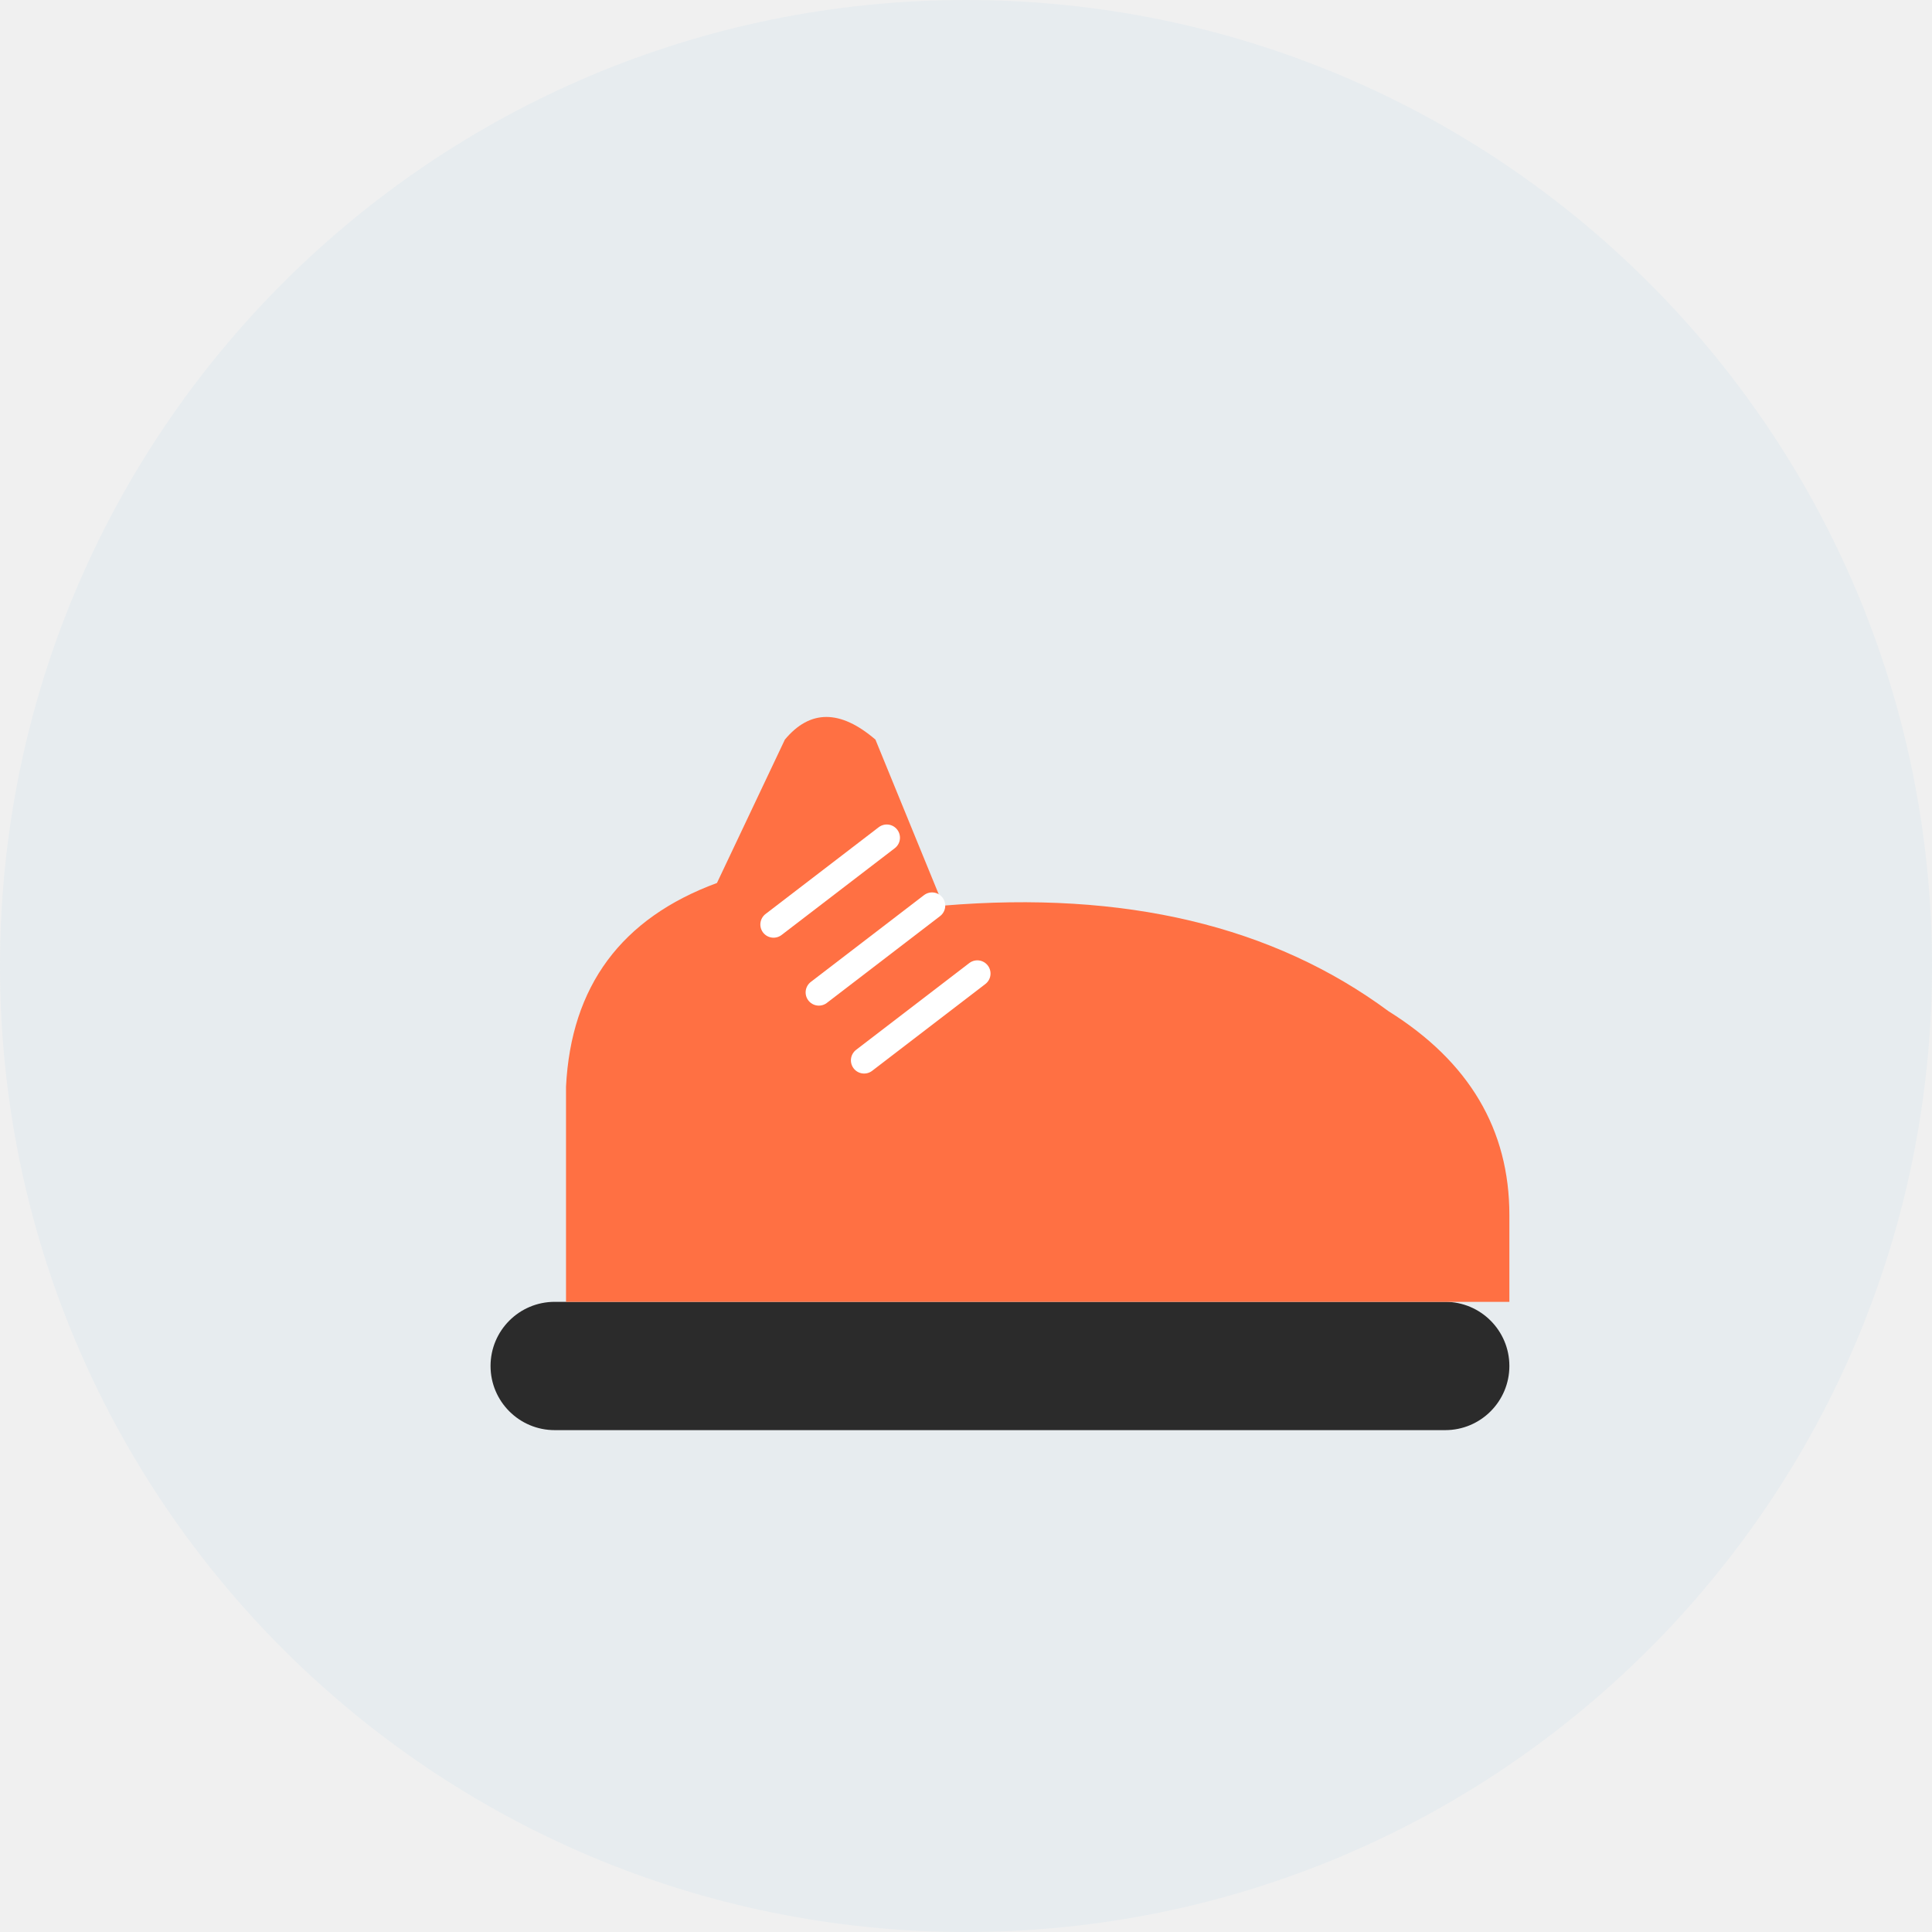
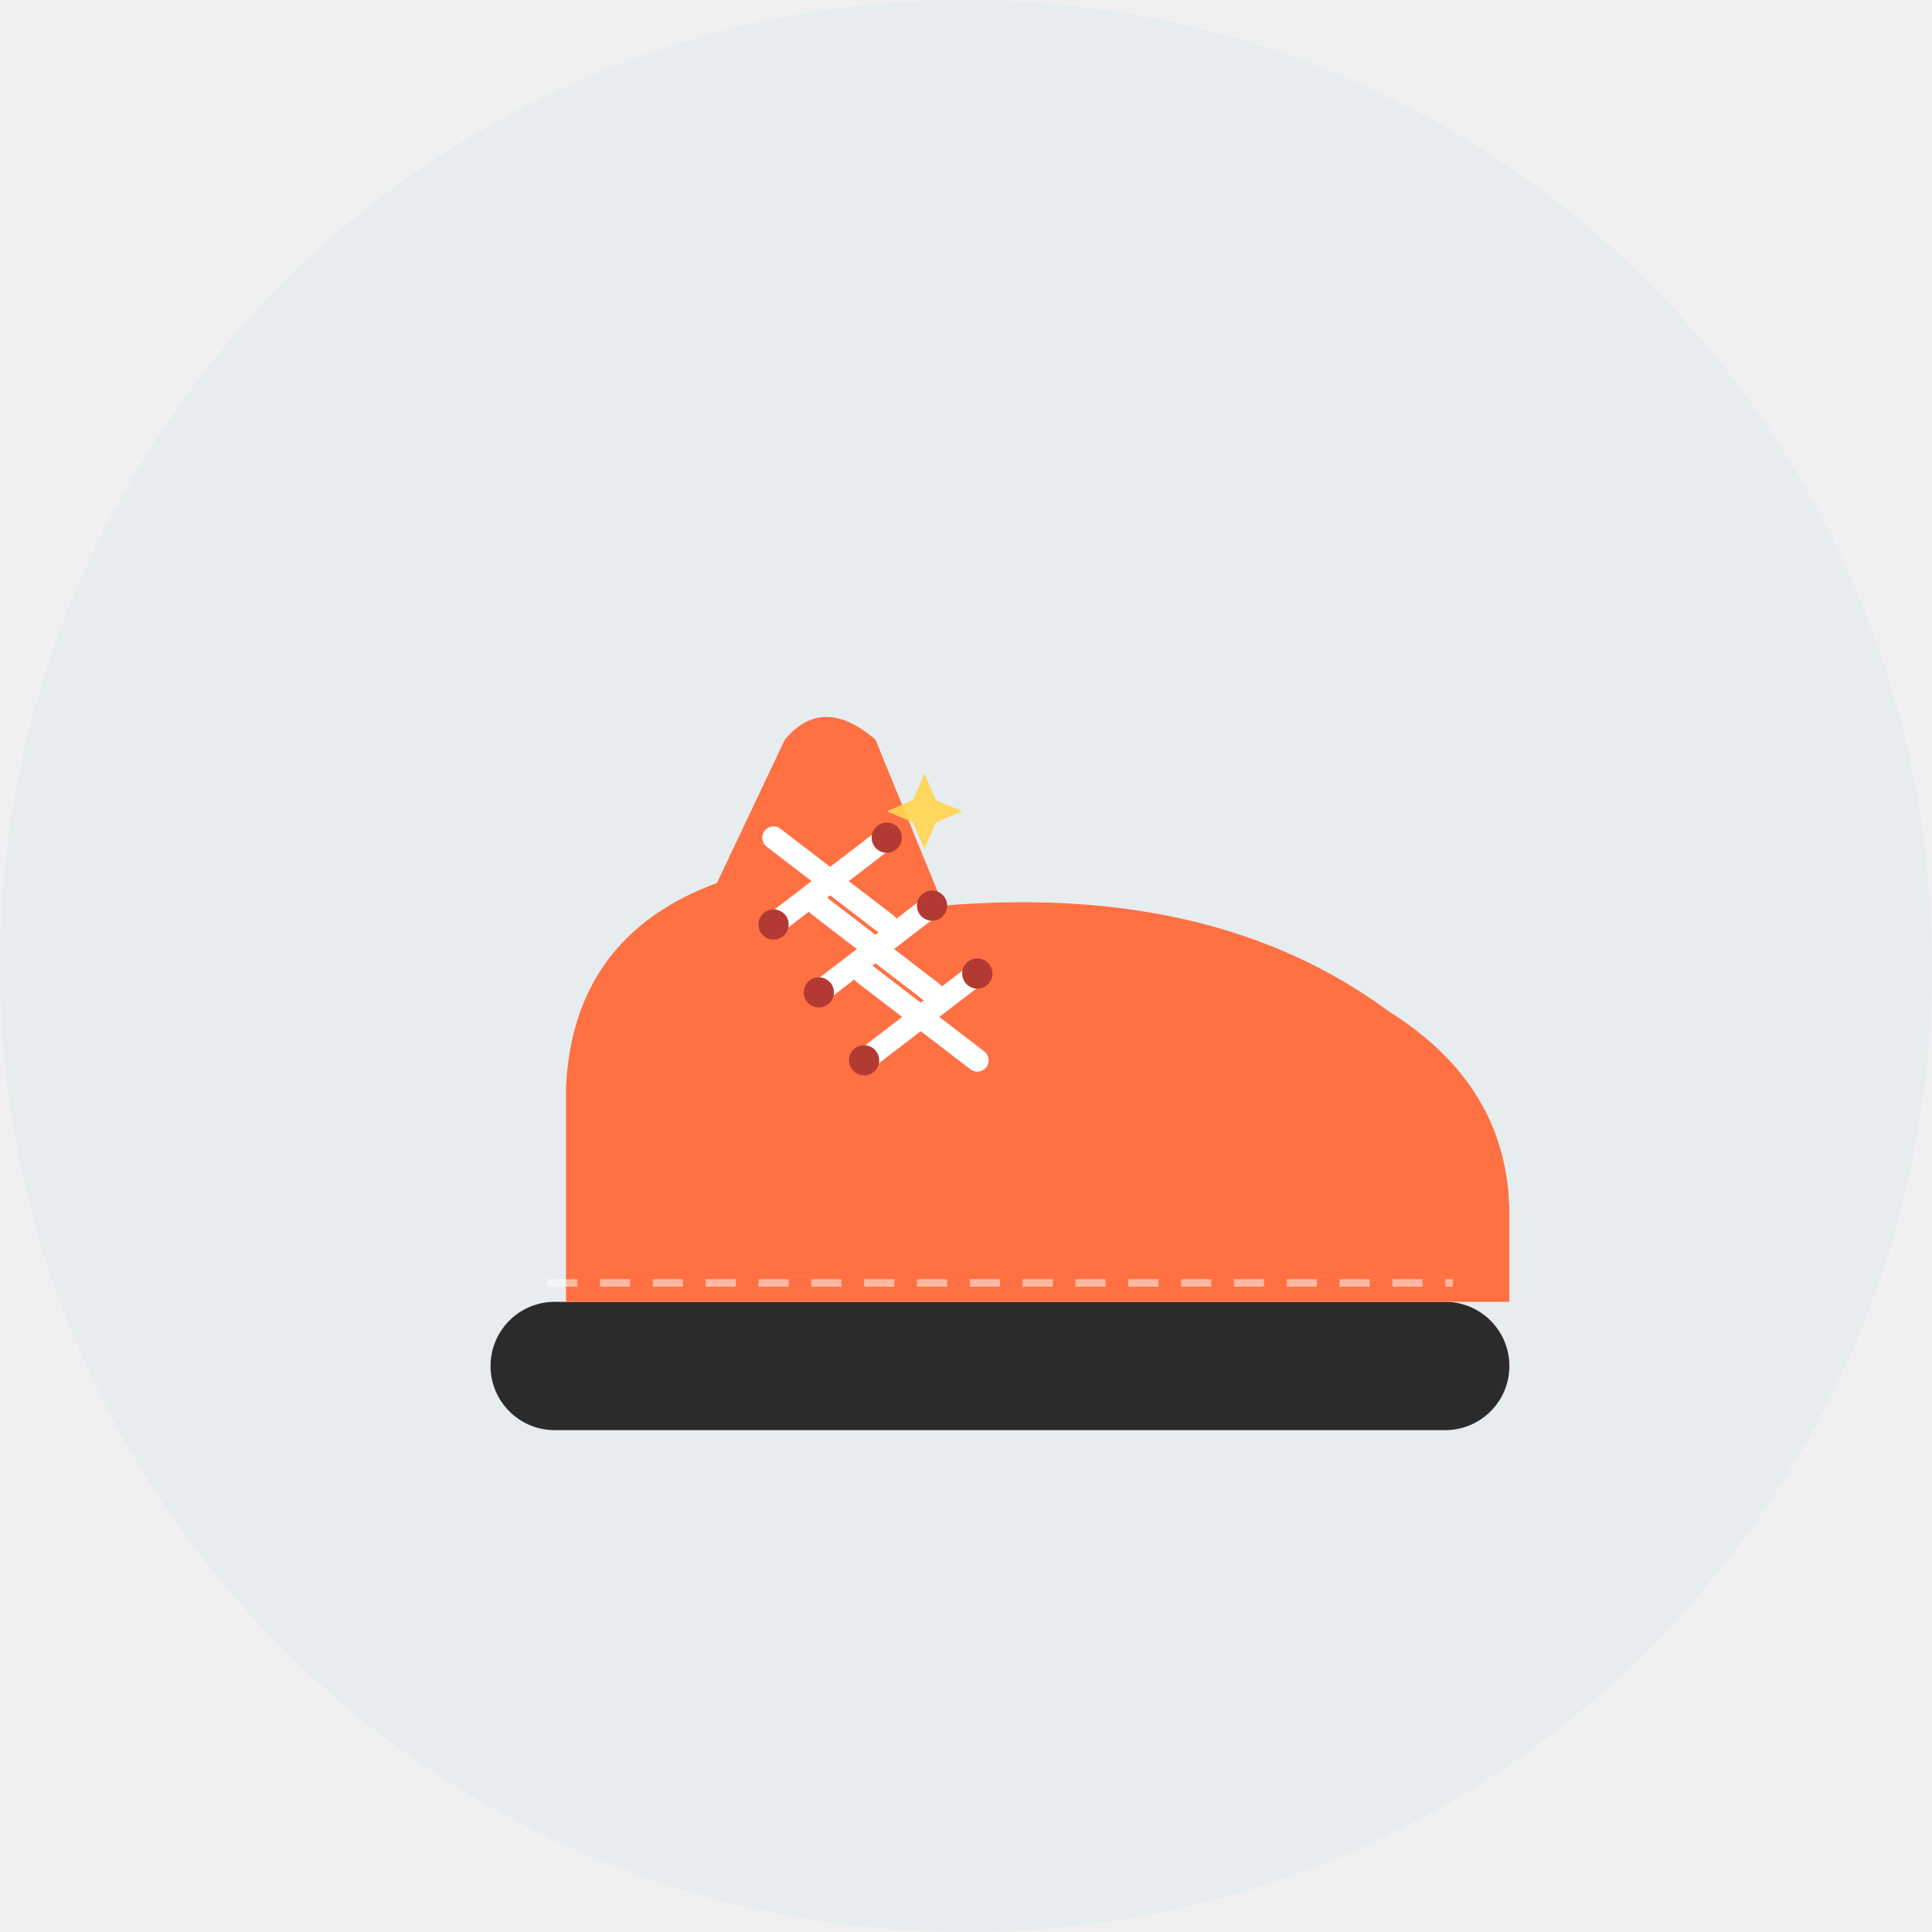
<svg xmlns="http://www.w3.org/2000/svg" width="512" height="512" viewBox="0 0 512 512">
  <circle cx="256" cy="256" r="256" fill="#E7ECEF" />
  <rect x="130" y="345" width="270" height="34" rx="17" fill="#2B2B2B" />
  <path d="M 150 345 L 150 288 Q 152 248 190 234 L 208 196 Q 218 184 232 196 L 250 240 Q 322 234 368 268 Q 400 288 400 322 L 400 345 Z" fill="#FF7043" />
-   <line x1="205" y1="245" x2="235" y2="222" stroke="#FFFFFF" stroke-width="7" stroke-linecap="round" />
-   <line x1="217" y1="263" x2="247" y2="240" stroke="#FFFFFF" stroke-width="7" stroke-linecap="round" />
-   <line x1="229" y1="281" x2="259" y2="258" stroke="#FFFFFF" stroke-width="7" stroke-linecap="round" />
+   <line x1="145" y1="340" x2="385" y2="340" stroke="#FFFFFF" stroke-width="2" stroke-dasharray="8,6" opacity="0.5" />
+   <line x1="205" y1="245" x2="235" y2="222" stroke="#FFFFFF" stroke-width="6" stroke-linecap="round" />
+   <line x1="205" y1="222" x2="235" y2="245" stroke="#FFFFFF" stroke-width="6" stroke-linecap="round" />
+   <line x1="217" y1="263" x2="247" y2="240" stroke="#FFFFFF" stroke-width="6" stroke-linecap="round" />
+   <line x1="217" y1="240" x2="247" y2="263" stroke="#FFFFFF" stroke-width="6" stroke-linecap="round" />
+   <line x1="229" y1="281" x2="259" y2="258" stroke="#FFFFFF" stroke-width="6" stroke-linecap="round" />
+   <line x1="229" y1="258" x2="259" y2="281" stroke="#FFFFFF" stroke-width="6" stroke-linecap="round" />
+   <circle cx="205" cy="245" r="4" fill="#B23A33" />
+   <circle cx="235" cy="222" r="4" fill="#B23A33" />
+   <circle cx="217" cy="263" r="4" fill="#B23A33" />
+   <circle cx="247" cy="240" r="4" fill="#B23A33" />
+   <circle cx="229" cy="281" r="4" fill="#B23A33" />
+   <circle cx="259" cy="258" r="4" fill="#B23A33" />
+   <path d="M 245 205 l 3 7 l 7 3 l -7 3 l -3 7 l -3 -7 l -7 -3 l 7 -3 z" fill="#FFD54F" opacity="0.9" />
</svg>
